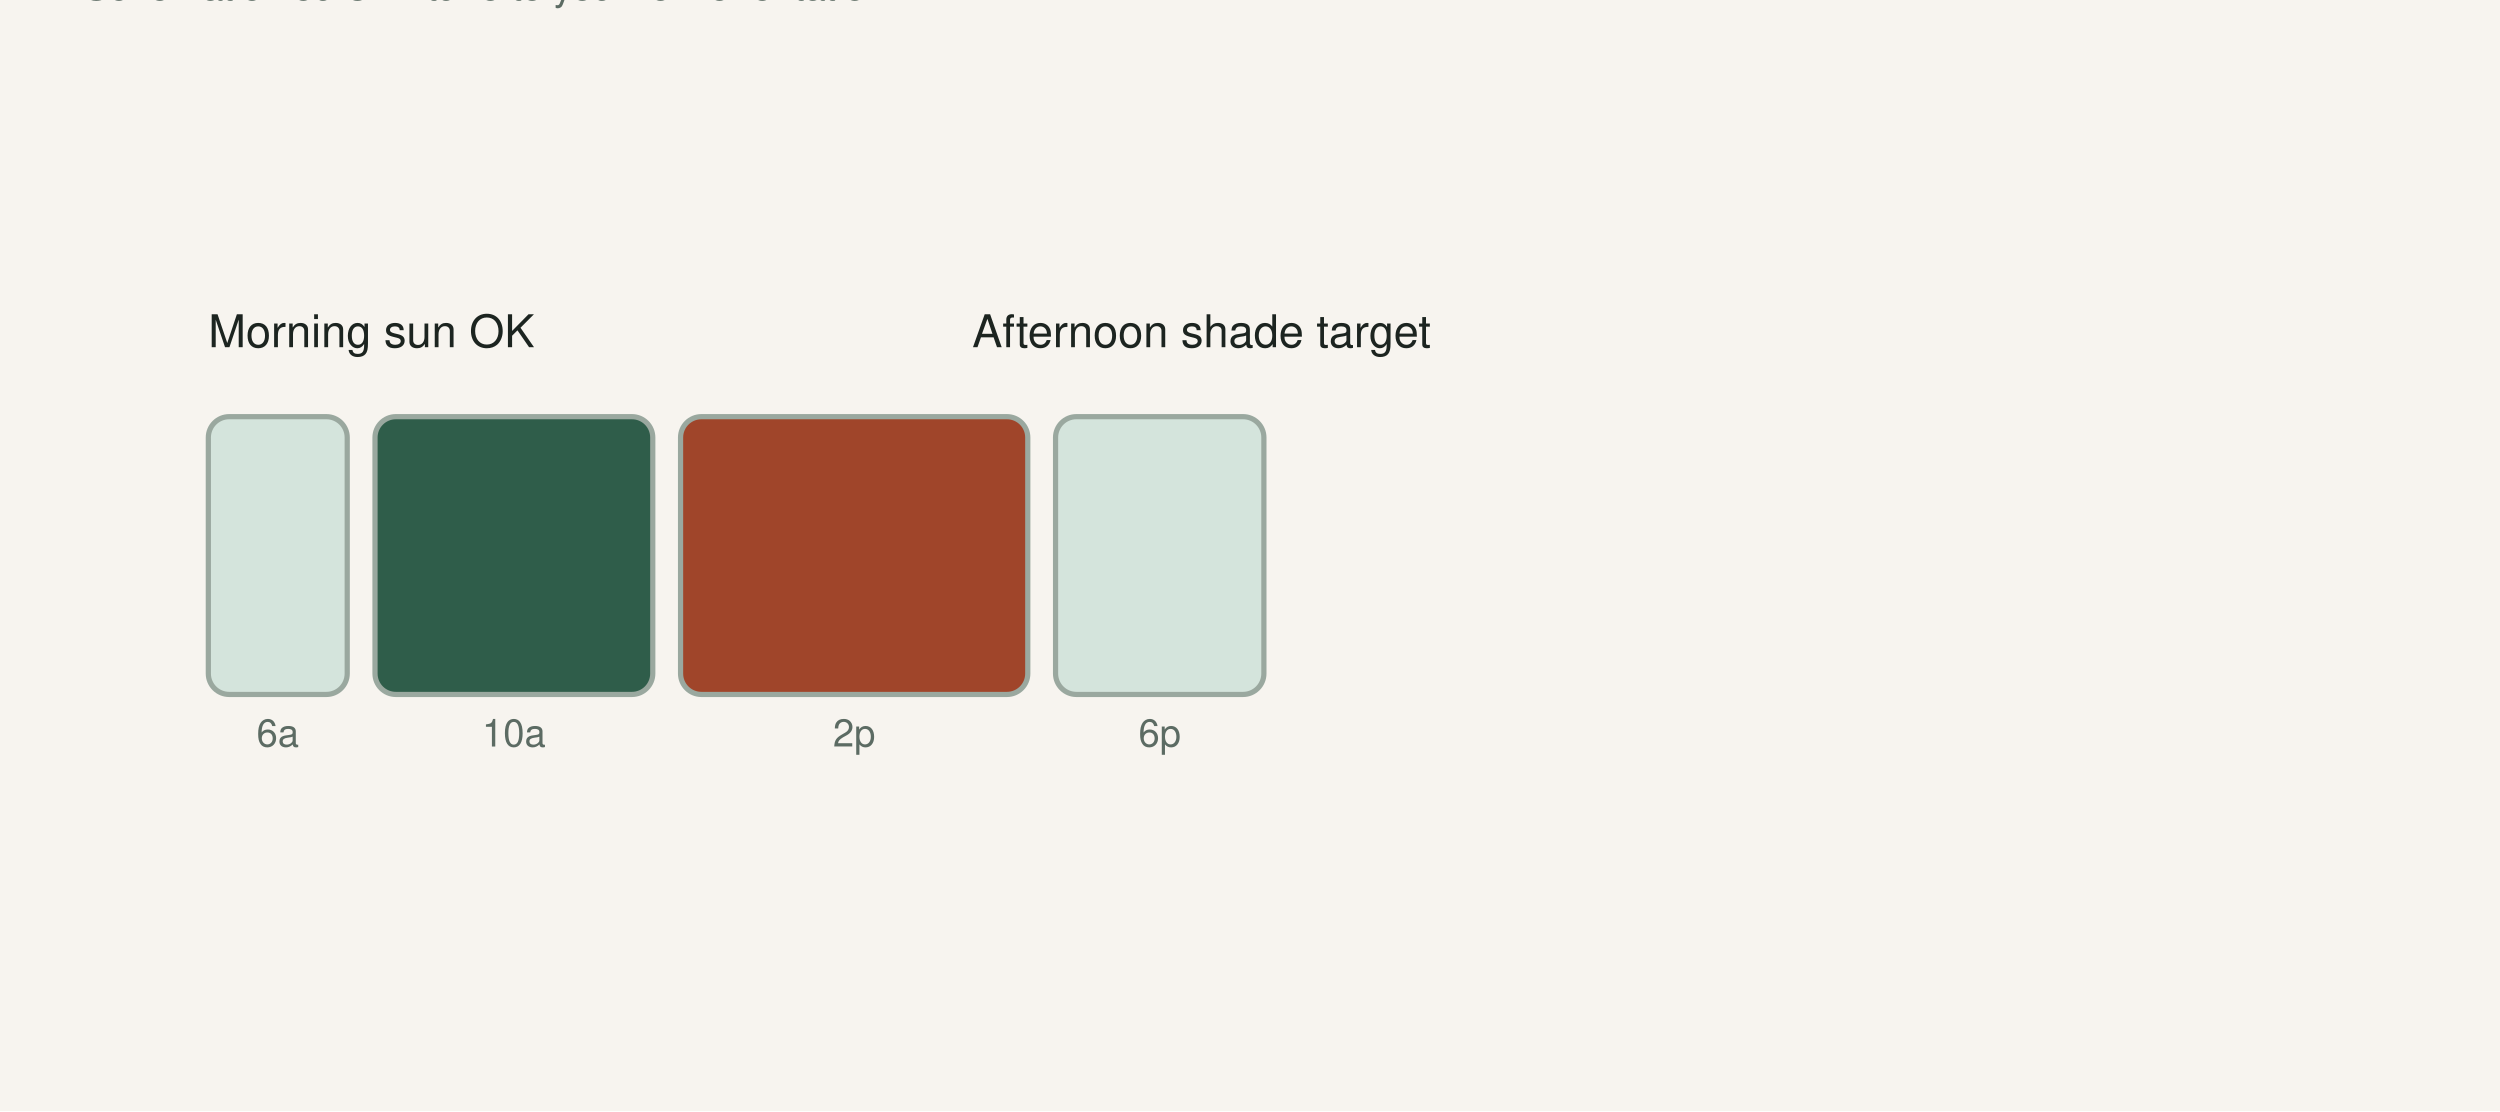
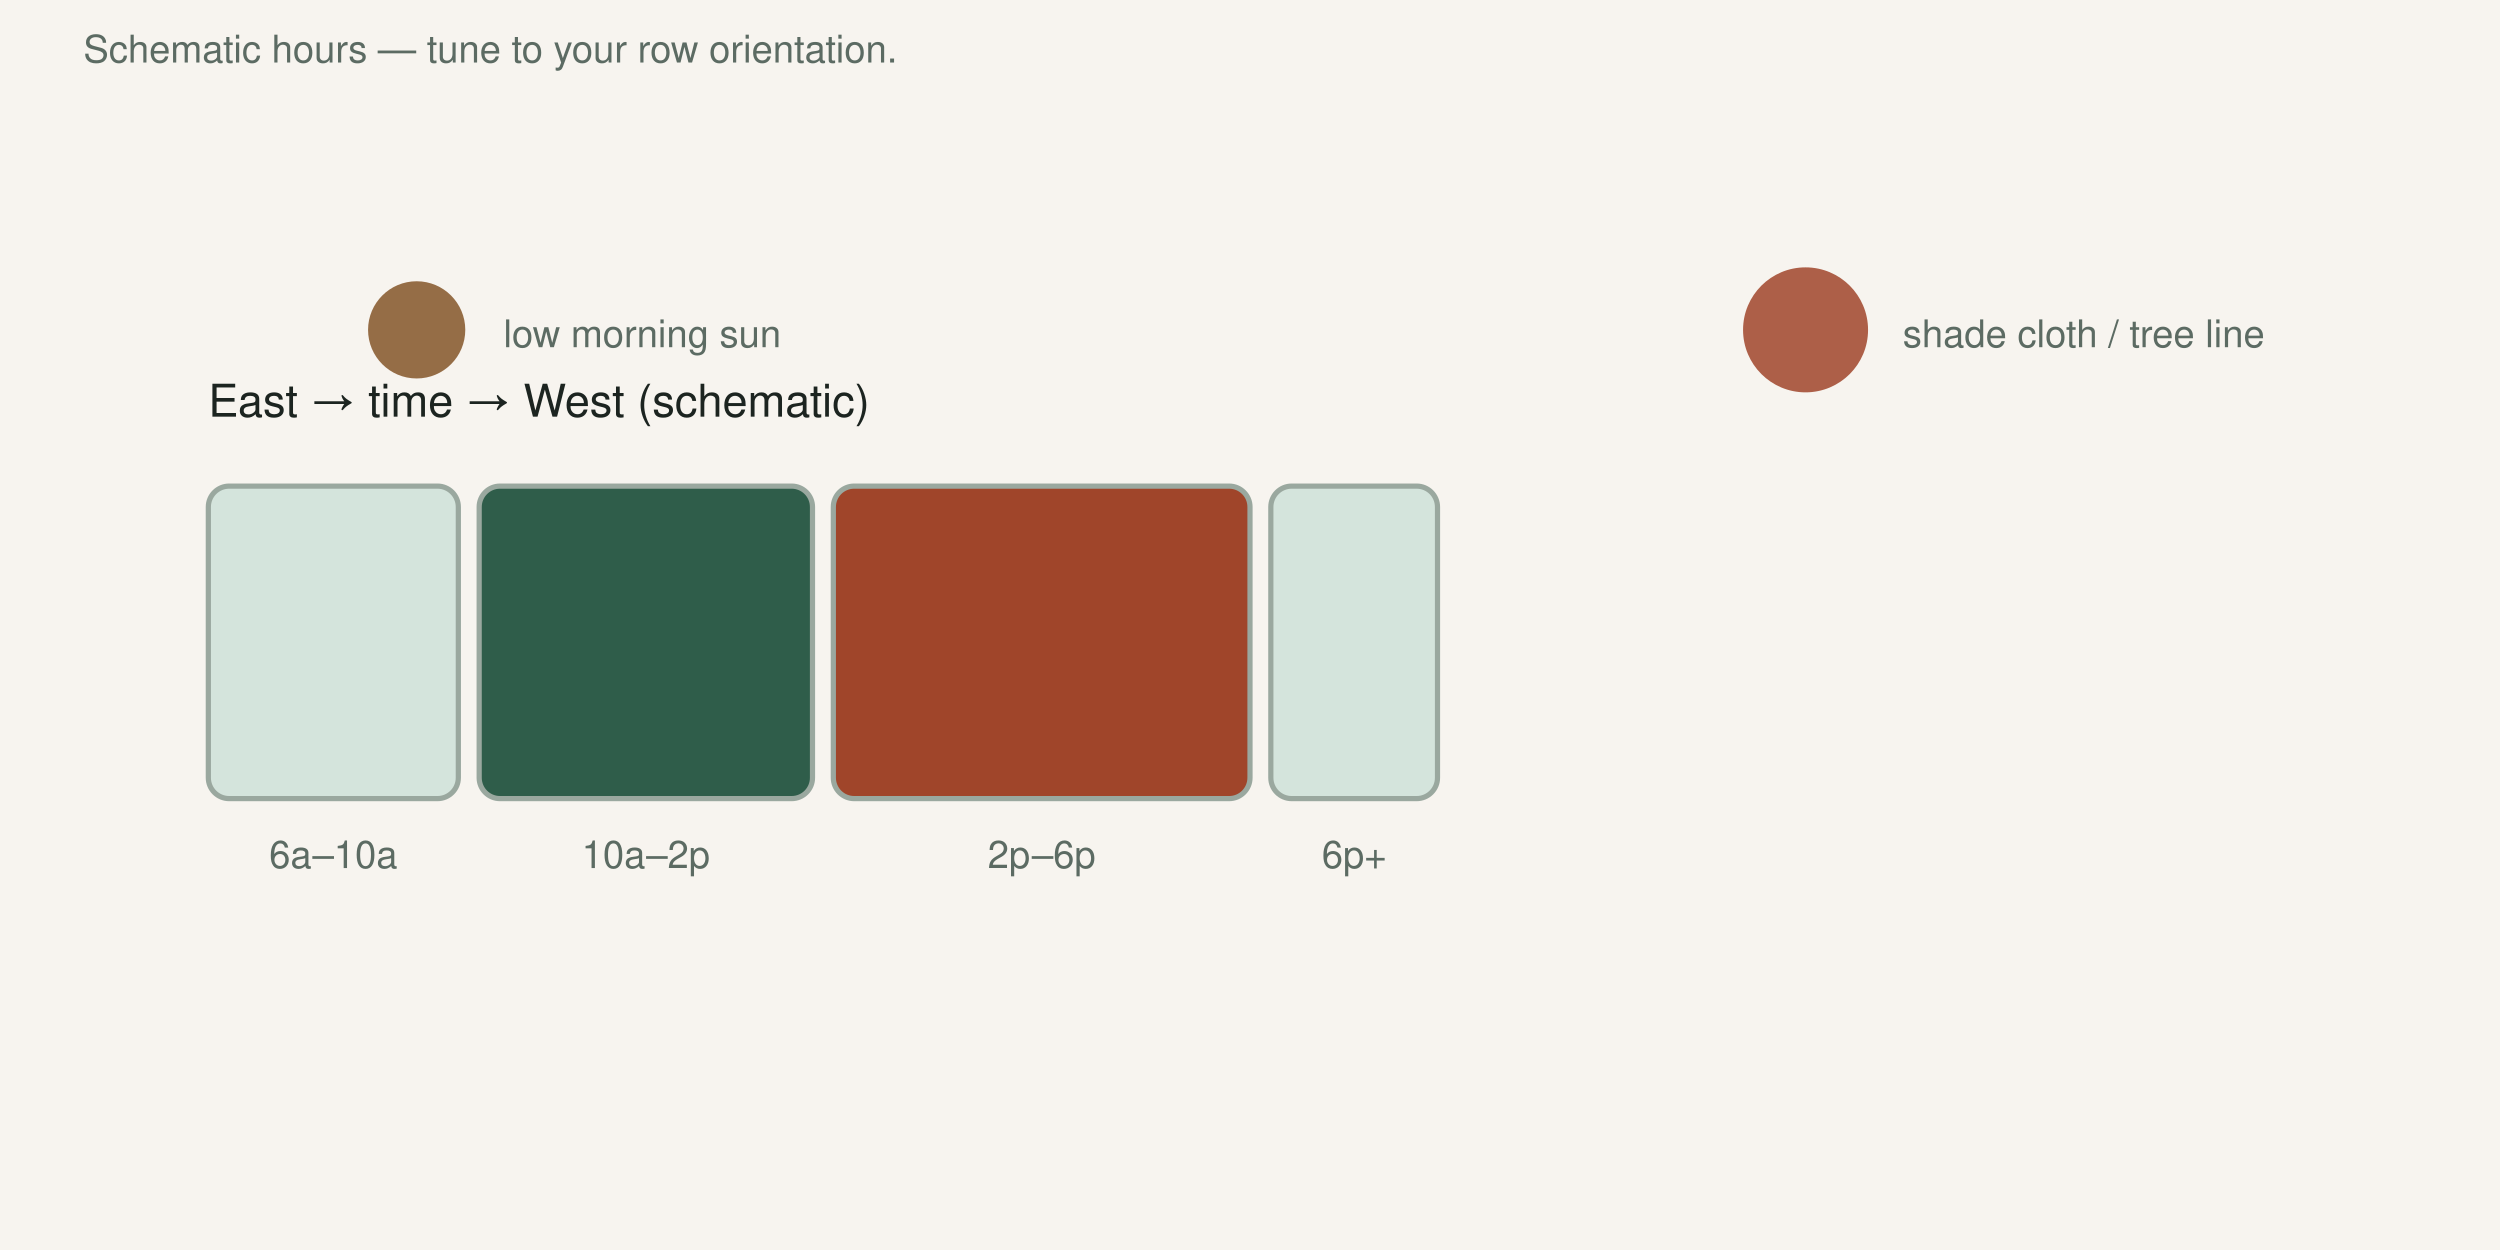
- <svg xmlns="http://www.w3.org/2000/svg" width="720" height="320" viewBox="0 0 720 320" role="img" aria-labelledby="title desc">
+ <svg xmlns="http://www.w3.org/2000/svg" width="720" height="360" viewBox="0 0 720 360" role="img" aria-labelledby="title desc">
  <rect width="100%" height="100%" fill="#f7f4ef" />
  <style>text { font-family: system-ui, 'Segoe UI', Helvetica, Arial, sans-serif; fill: #1c2420; } .label { font-size: 13px; } .small { font-size: 11px; fill: #5c6b63; } .mono { font-family: ui-monospace, Consolas, monospace; font-size: 12px; }</style>
  <text class="small">
-     <tspan x="24" dy="0">Schematic hours — tune to your row orientation.</tspan>
+     <tspan x="24" y="18">Schematic hours — tune to your row orientation.</tspan>
  </text>
-   <rect x="60" y="120" width="40" height="80" rx="6" fill="#d4e4dc" stroke="#9aa89f" stroke-width="1.5" />
-   <text class="small" x="80.0" y="215" text-anchor="middle">6a</text>
-   <rect x="108" y="120" width="80" height="80" rx="6" fill="#2f5d4a" stroke="#9aa89f" stroke-width="1.5" />
-   <text class="small" x="148.0" y="215" text-anchor="middle">10a</text>
-   <rect x="196" y="120" width="100" height="80" rx="6" fill="#a0452a" stroke="#9aa89f" stroke-width="1.5" />
-   <text class="small" x="246.0" y="215" text-anchor="middle">2p</text>
-   <rect x="304" y="120" width="60" height="80" rx="6" fill="#d4e4dc" stroke="#9aa89f" stroke-width="1.5" />
-   <text class="small" x="334.0" y="215" text-anchor="middle">6p</text>
-   <text class="label" x="60" y="100">Morning sun OK</text>
-   <text class="label" x="280" y="100">Afternoon shade target</text>
+   <rect x="60" y="140" width="72" height="90" rx="6" fill="#d4e4dc" stroke="#9aa89f" stroke-width="1.5" />
+   <text class="small" x="96.0" y="250" text-anchor="middle">6a–10a</text>
+   <rect x="138" y="140" width="96" height="90" rx="6" fill="#2f5d4a" stroke="#9aa89f" stroke-width="1.5" />
+   <text class="small" x="186.0" y="250" text-anchor="middle">10a–2p</text>
+   <rect x="240" y="140" width="120" height="90" rx="6" fill="#a0452a" stroke="#9aa89f" stroke-width="1.5" />
+   <text class="small" x="300.0" y="250" text-anchor="middle">2p–6p</text>
+   <rect x="366" y="140" width="48" height="90" rx="6" fill="#d4e4dc" stroke="#9aa89f" stroke-width="1.5" />
+   <text class="small" x="390.0" y="250" text-anchor="middle">6p+</text>
+   <text class="label" x="60" y="120">East → time → West (schematic)</text>
+   <circle cx="120" cy="95" r="14" fill="#8b5e34" opacity="0.9" />
+   <text class="small" x="145" y="100">low morning sun</text>
+   <circle cx="520" cy="95" r="18" fill="#a0452a" opacity="0.85" />
+   <text class="small" x="548" y="100">shade cloth / tree line</text>
</svg>
